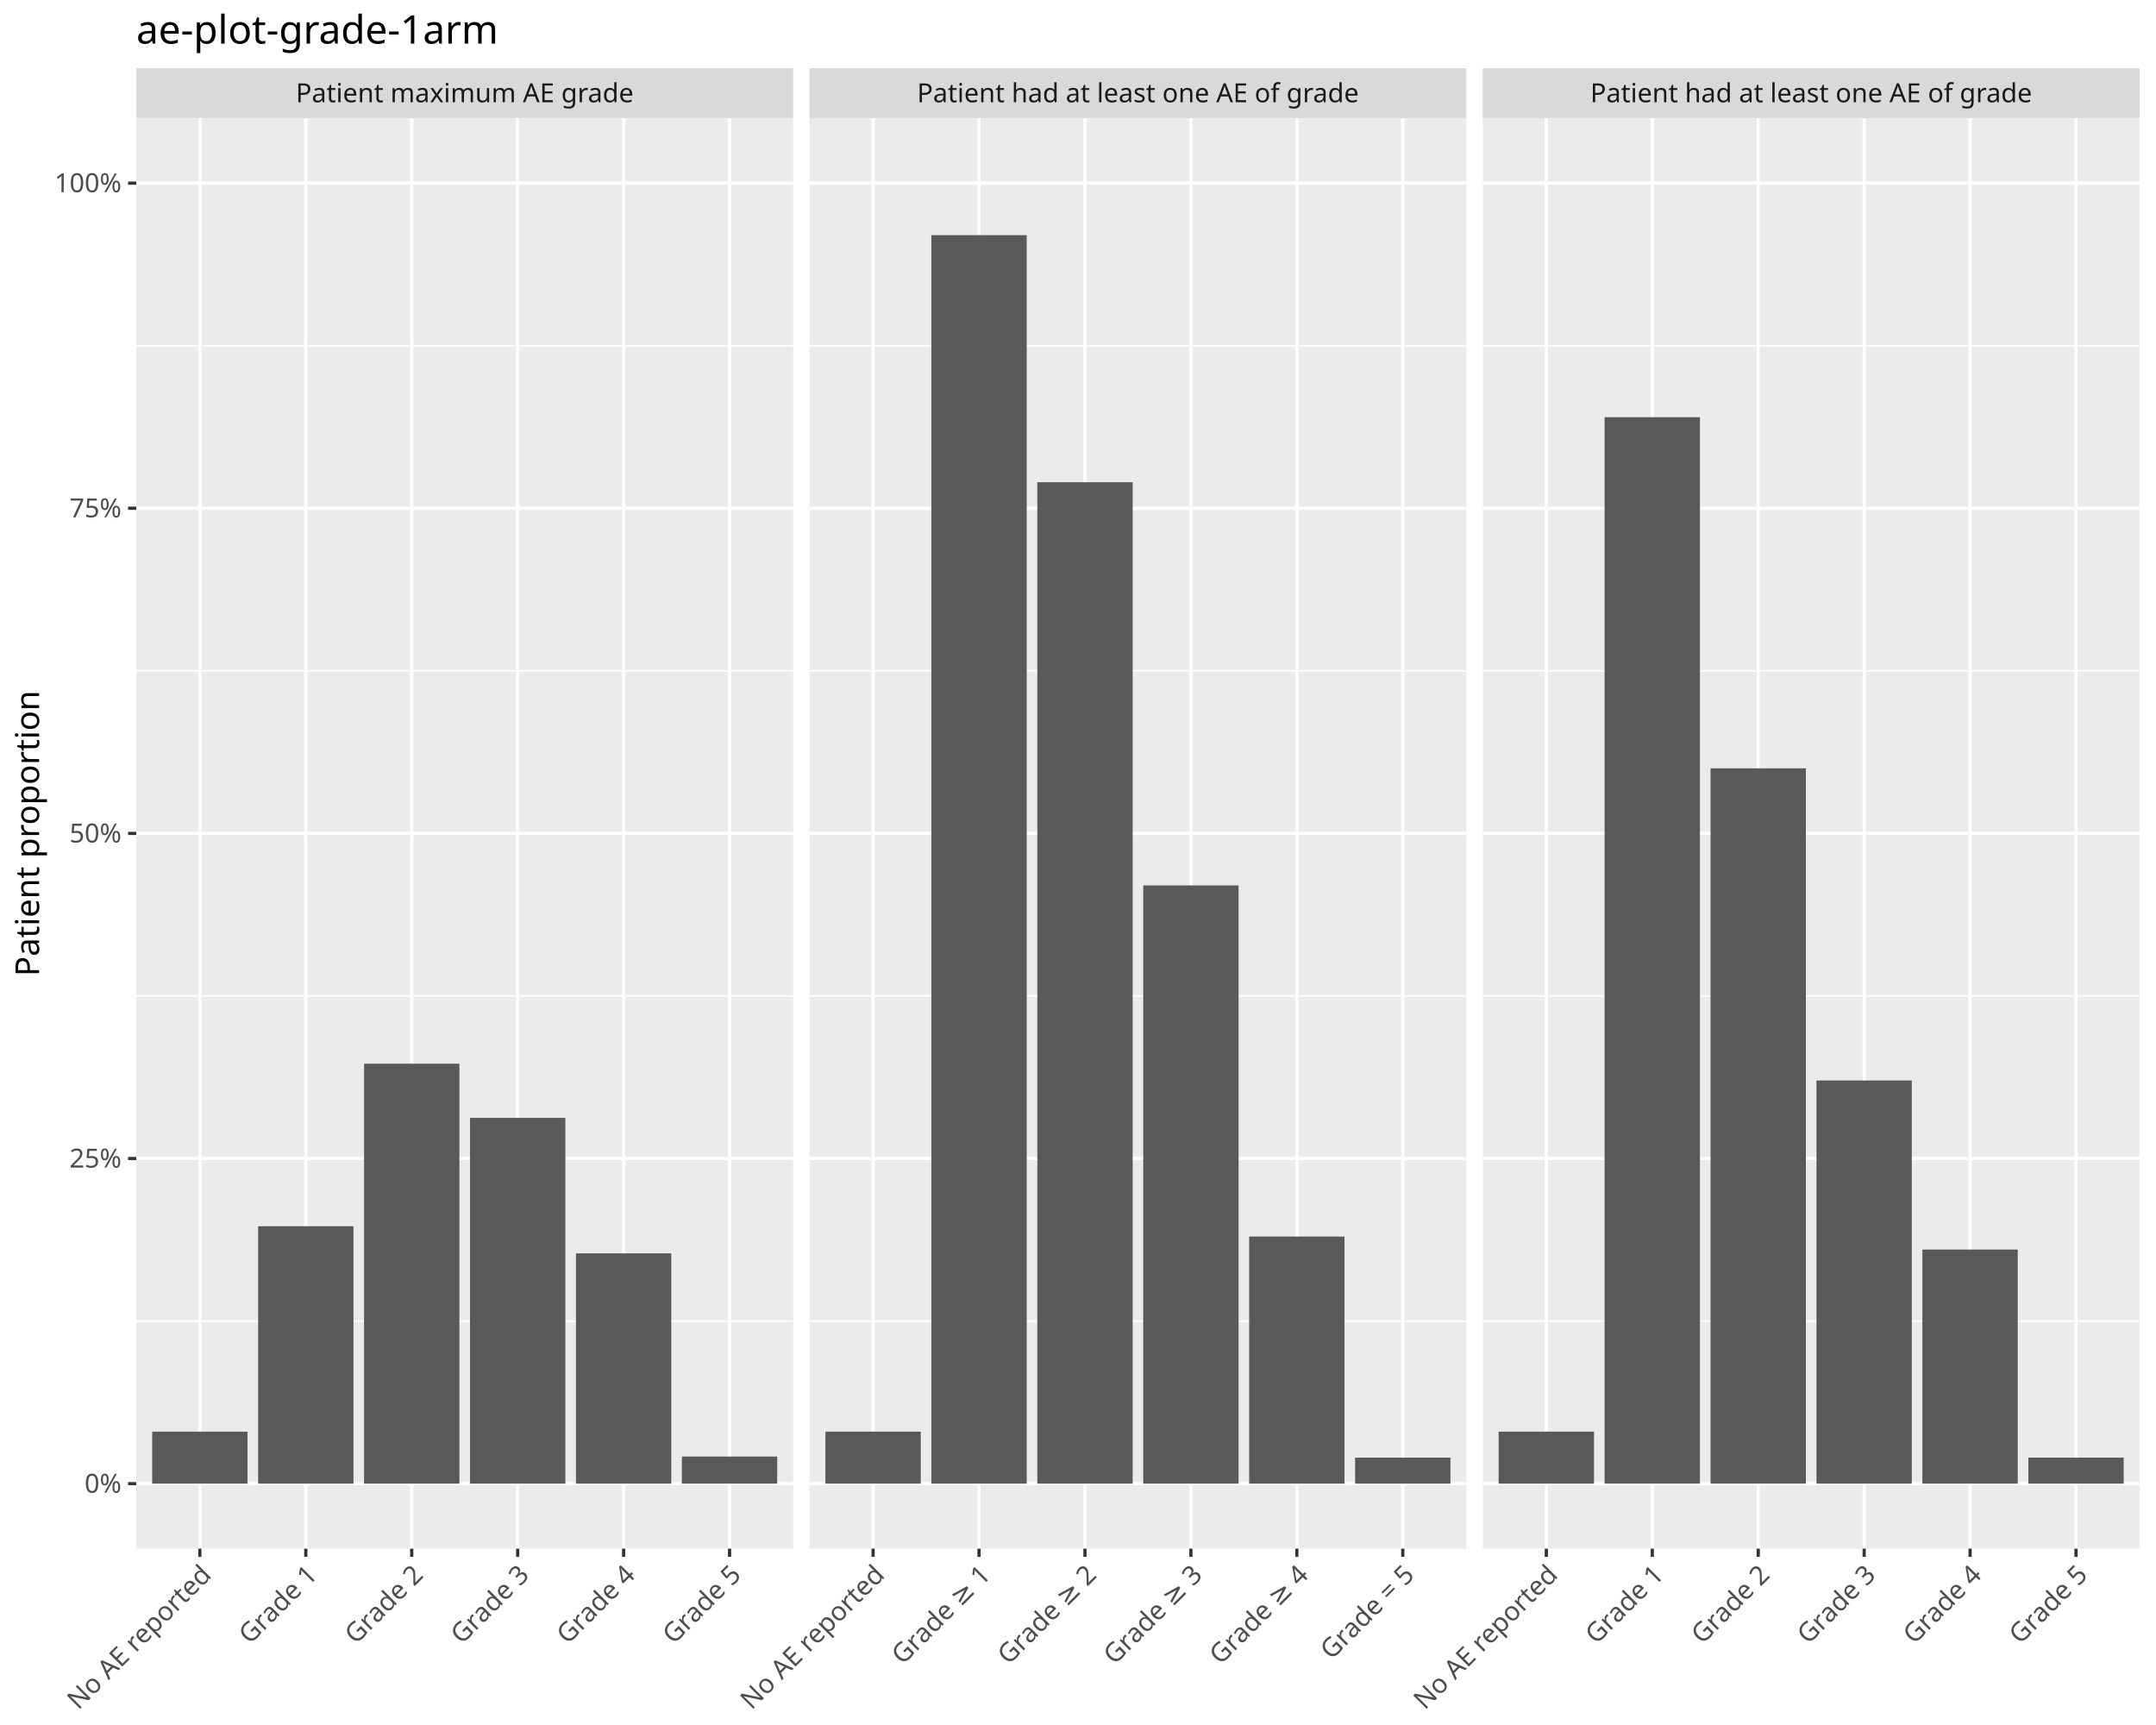
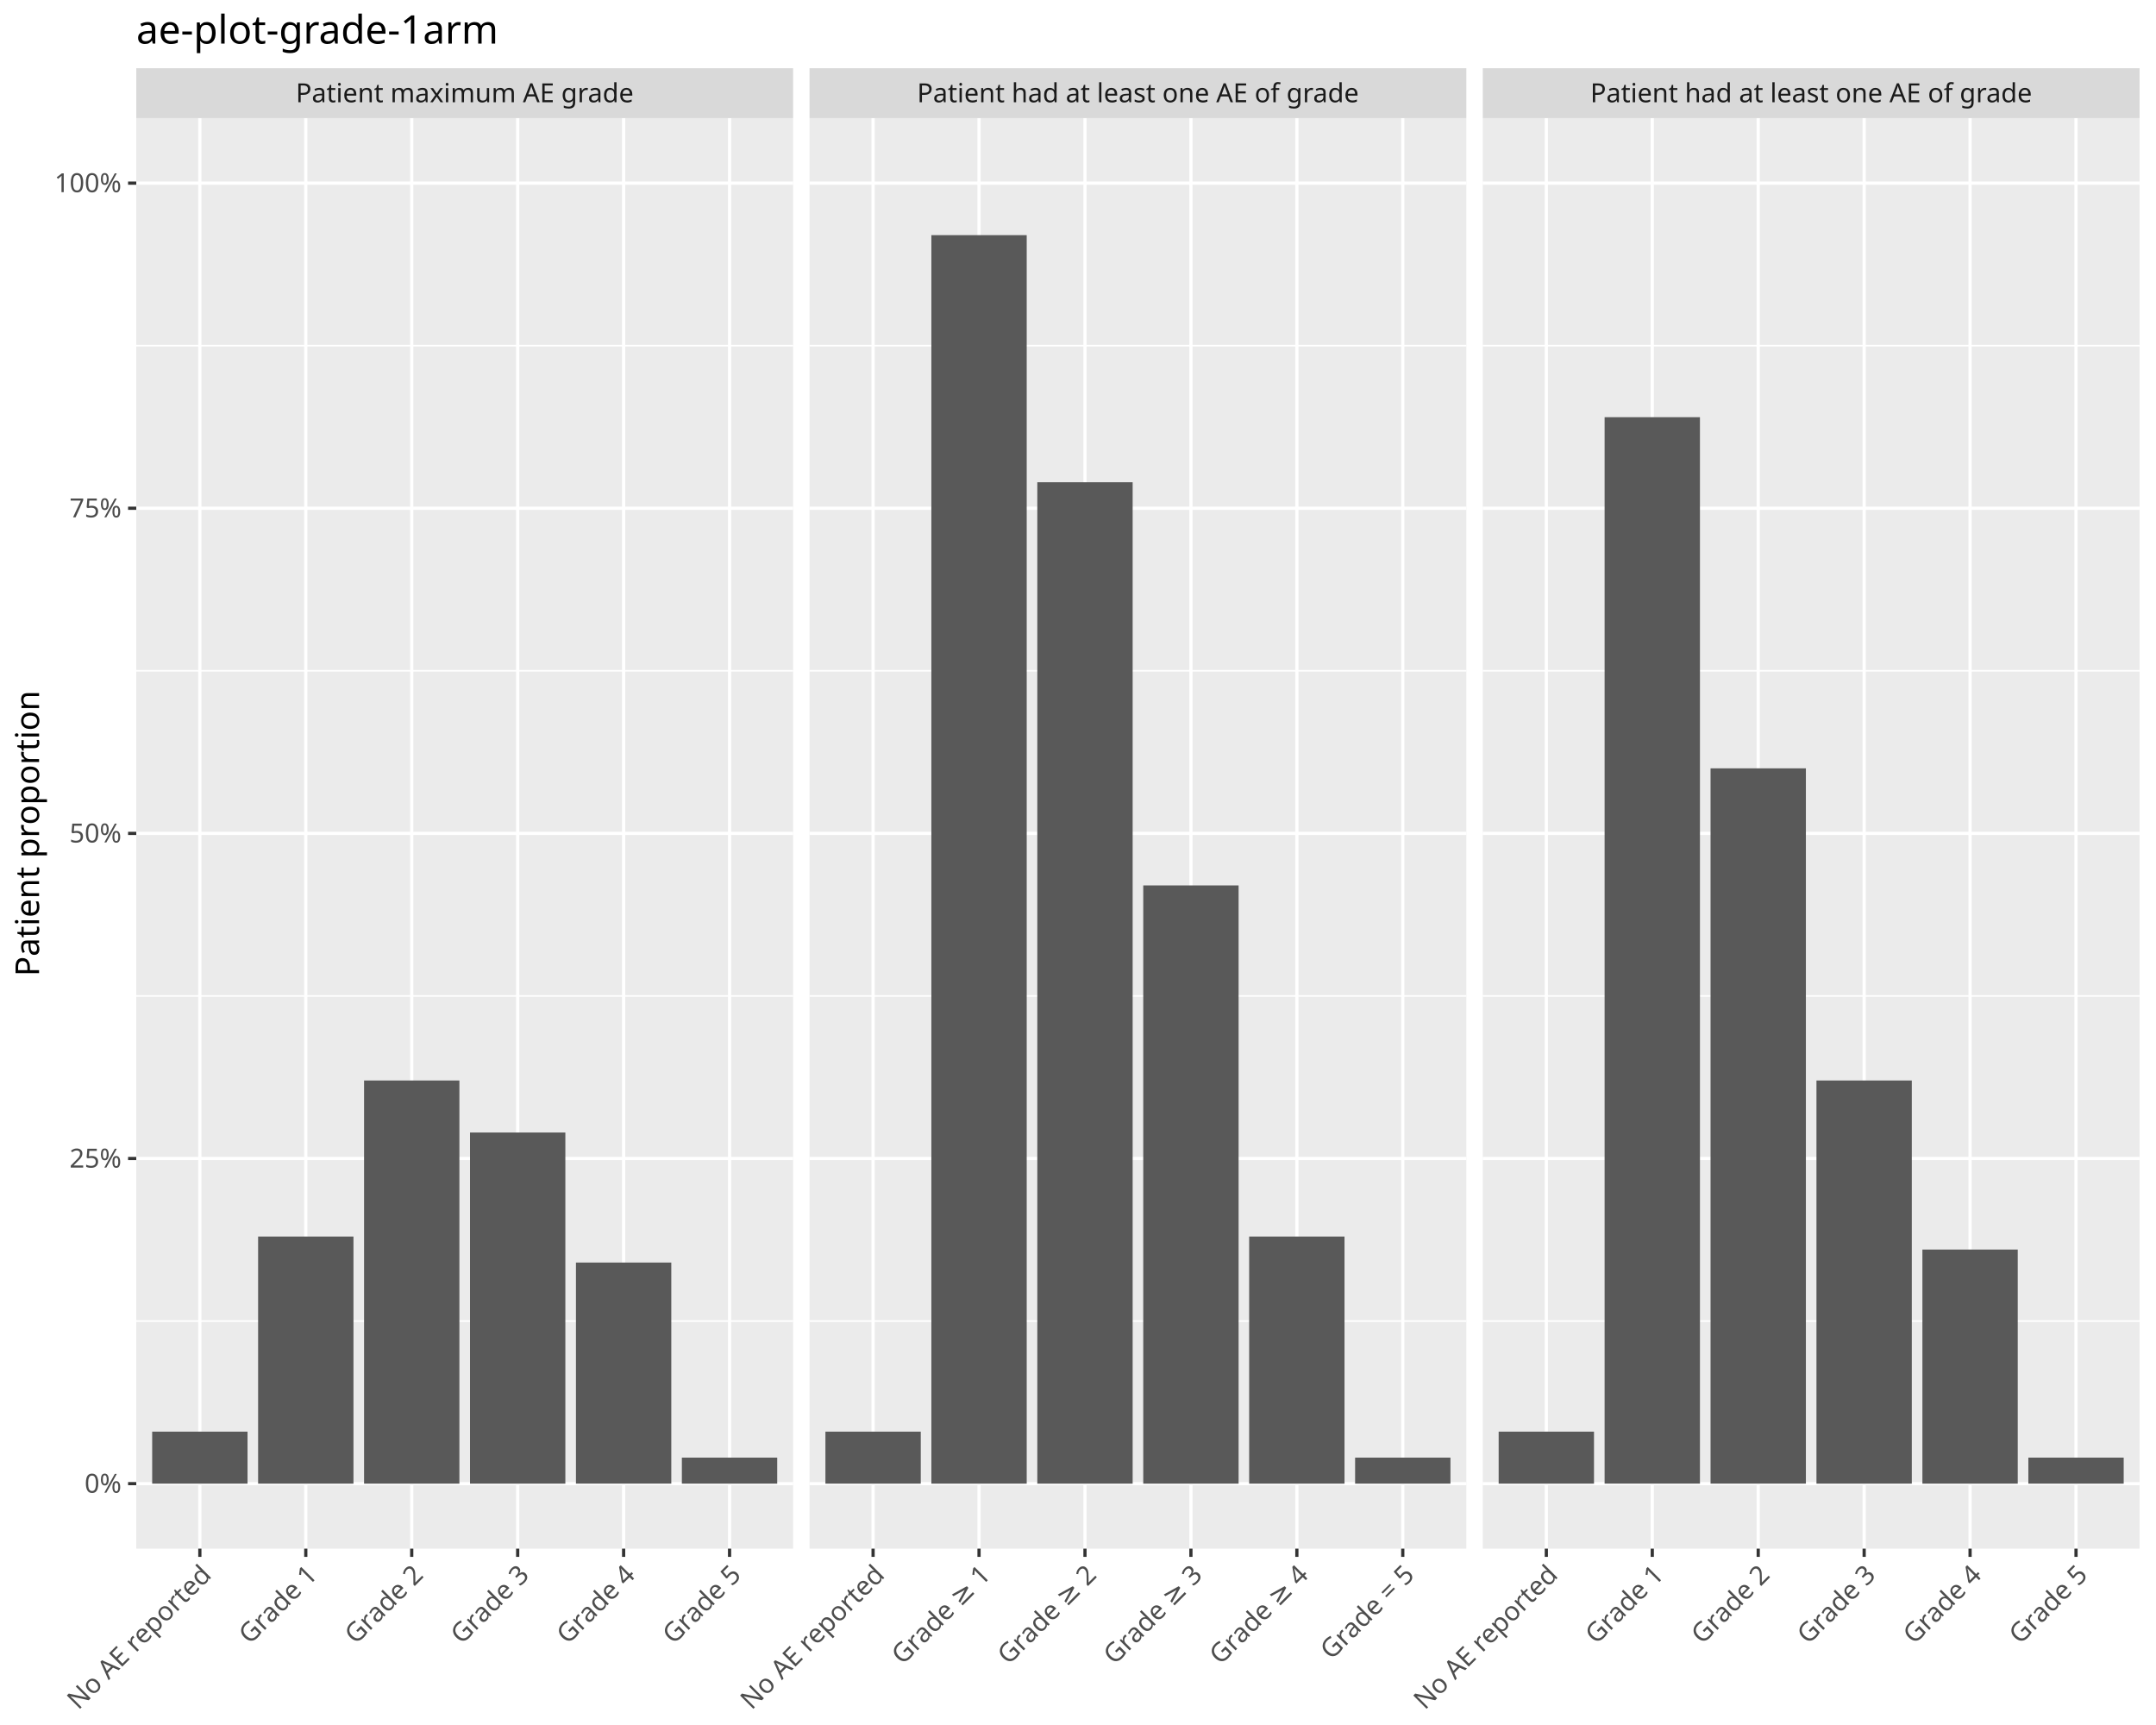
<svg xmlns="http://www.w3.org/2000/svg" class="svglite" data-engine-version="2.0" width="720.00pt" height="576.00pt" viewBox="0 0 720.00 576.00">
  <defs>
    <style type="text/css">
    .svglite line, .svglite polyline, .svglite polygon, .svglite path, .svglite rect, .svglite circle {
      fill: none;
      stroke: #000000;
      stroke-linecap: round;
      stroke-linejoin: round;
      stroke-miterlimit: 10.00;
    }
  </style>
  </defs>
  <rect width="100%" height="100%" style="stroke: none; fill: #FFFFFF;" />
  <defs>
    <clipPath id="cpMC4wMHw3MjAuMDB8MC4wMHw1NzYuMDA=">
      <rect x="0.00" y="0.00" width="720.00" height="576.00" />
    </clipPath>
  </defs>
  <g clip-path="url(#cpMC4wMHw3MjAuMDB8MC4wMHw1NzYuMDA=)">
    <rect x="0" y="0.00" width="720.00" height="576.00" style="stroke-width: 1.07; stroke: #FFFFFF; fill: #FFFFFF;" />
  </g>
  <defs>
    <clipPath id="cpNDUuNTF8MjY0Ljg2fDM5LjQzfDUxNy4xMg==">
      <rect x="45.51" y="39.43" width="219.35" height="477.69" />
    </clipPath>
  </defs>
  <g clip-path="url(#cpNDUuNTF8MjY0Ljg2fDM5LjQzfDUxNy4xMg==)">
    <rect x="45.51" y="39.43" width="219.35" height="477.69" style="stroke-width: 1.07; stroke: none; fill: #EBEBEB;" />
    <polyline points="45.51,441.12 264.86,441.12 " style="stroke-width: 0.53; stroke: #FFFFFF; stroke-linecap: butt;" />
    <polyline points="45.51,332.56 264.86,332.56 " style="stroke-width: 0.53; stroke: #FFFFFF; stroke-linecap: butt;" />
    <polyline points="45.51,223.99 264.86,223.99 " style="stroke-width: 0.53; stroke: #FFFFFF; stroke-linecap: butt;" />
    <polyline points="45.51,115.43 264.86,115.43 " style="stroke-width: 0.53; stroke: #FFFFFF; stroke-linecap: butt;" />
    <polyline points="45.51,495.41 264.86,495.41 " style="stroke-width: 1.07; stroke: #FFFFFF; stroke-linecap: butt;" />
    <polyline points="45.51,386.84 264.86,386.84 " style="stroke-width: 1.07; stroke: #FFFFFF; stroke-linecap: butt;" />
    <polyline points="45.51,278.28 264.86,278.28 " style="stroke-width: 1.07; stroke: #FFFFFF; stroke-linecap: butt;" />
    <polyline points="45.51,169.71 264.86,169.71 " style="stroke-width: 1.07; stroke: #FFFFFF; stroke-linecap: butt;" />
    <polyline points="45.51,61.15 264.86,61.15 " style="stroke-width: 1.07; stroke: #FFFFFF; stroke-linecap: butt;" />
    <polyline points="66.74,517.12 66.74,39.43 " style="stroke-width: 1.07; stroke: #FFFFFF; stroke-linecap: butt;" />
    <polyline points="102.12,517.12 102.12,39.43 " style="stroke-width: 1.07; stroke: #FFFFFF; stroke-linecap: butt;" />
    <polyline points="137.50,517.12 137.50,39.43 " style="stroke-width: 1.07; stroke: #FFFFFF; stroke-linecap: butt;" />
    <polyline points="172.88,517.12 172.88,39.43 " style="stroke-width: 1.07; stroke: #FFFFFF; stroke-linecap: butt;" />
    <polyline points="208.26,517.12 208.26,39.43 " style="stroke-width: 1.07; stroke: #FFFFFF; stroke-linecap: butt;" />
    <polyline points="243.64,517.12 243.64,39.43 " style="stroke-width: 1.07; stroke: #FFFFFF; stroke-linecap: butt;" />
    <rect x="50.82" y="478.04" width="31.84" height="17.37" style="stroke-width: 1.07; stroke: none; stroke-linecap: butt; stroke-linejoin: miter; fill: #595959;" />
-     <rect x="86.20" y="409.46" width="31.84" height="85.95" style="stroke-width: 1.07; stroke: none; stroke-linecap: butt; stroke-linejoin: miter; fill: #595959;" />
-     <rect x="121.58" y="355.18" width="31.84" height="140.23" style="stroke-width: 1.07; stroke: none; stroke-linecap: butt; stroke-linejoin: miter; fill: #595959;" />
-     <rect x="156.96" y="373.27" width="31.84" height="122.14" style="stroke-width: 1.07; stroke: none; stroke-linecap: butt; stroke-linejoin: miter; fill: #595959;" />
-     <rect x="192.34" y="418.51" width="31.84" height="76.90" style="stroke-width: 1.07; stroke: none; stroke-linecap: butt; stroke-linejoin: miter; fill: #595959;" />
-     <rect x="227.71" y="486.36" width="31.84" height="9.05" style="stroke-width: 1.07; stroke: none; stroke-linecap: butt; stroke-linejoin: miter; fill: #595959;" />
+     <rect x="86.20" y="412.90" width="31.84" height="82.51" style="stroke-width: 1.07; stroke: none; stroke-linecap: butt; stroke-linejoin: miter; fill: #595959;" />
+     <rect x="121.58" y="360.79" width="31.84" height="134.62" style="stroke-width: 1.07; stroke: none; stroke-linecap: butt; stroke-linejoin: miter; fill: #595959;" />
+     <rect x="156.96" y="378.16" width="31.84" height="117.25" style="stroke-width: 1.07; stroke: none; stroke-linecap: butt; stroke-linejoin: miter; fill: #595959;" />
+     <rect x="192.34" y="421.58" width="31.84" height="73.82" style="stroke-width: 1.07; stroke: none; stroke-linecap: butt; stroke-linejoin: miter; fill: #595959;" />
+     <rect x="227.71" y="486.72" width="31.84" height="8.69" style="stroke-width: 1.07; stroke: none; stroke-linecap: butt; stroke-linejoin: miter; fill: #595959;" />
  </g>
  <g clip-path="url(#cpMC4wMHw3MjAuMDB8MC4wMHw1NzYuMDA=)">
</g>
  <defs>
    <clipPath id="cpMjcwLjM0fDQ4OS42OXwzOS40M3w1MTcuMTI=">
      <rect x="270.34" y="39.43" width="219.35" height="477.69" />
    </clipPath>
  </defs>
  <g clip-path="url(#cpMjcwLjM0fDQ4OS42OXwzOS40M3w1MTcuMTI=)">
    <rect x="270.34" y="39.43" width="219.35" height="477.69" style="stroke-width: 1.07; stroke: none; fill: #EBEBEB;" />
    <polyline points="270.34,441.12 489.69,441.12 " style="stroke-width: 0.53; stroke: #FFFFFF; stroke-linecap: butt;" />
    <polyline points="270.34,332.56 489.69,332.56 " style="stroke-width: 0.53; stroke: #FFFFFF; stroke-linecap: butt;" />
    <polyline points="270.34,223.99 489.69,223.99 " style="stroke-width: 0.53; stroke: #FFFFFF; stroke-linecap: butt;" />
    <polyline points="270.34,115.43 489.69,115.43 " style="stroke-width: 0.53; stroke: #FFFFFF; stroke-linecap: butt;" />
    <polyline points="270.34,495.41 489.69,495.41 " style="stroke-width: 1.07; stroke: #FFFFFF; stroke-linecap: butt;" />
    <polyline points="270.34,386.84 489.69,386.84 " style="stroke-width: 1.07; stroke: #FFFFFF; stroke-linecap: butt;" />
    <polyline points="270.34,278.28 489.69,278.28 " style="stroke-width: 1.07; stroke: #FFFFFF; stroke-linecap: butt;" />
    <polyline points="270.34,169.71 489.69,169.71 " style="stroke-width: 1.07; stroke: #FFFFFF; stroke-linecap: butt;" />
    <polyline points="270.34,61.15 489.69,61.15 " style="stroke-width: 1.07; stroke: #FFFFFF; stroke-linecap: butt;" />
    <polyline points="291.57,517.12 291.57,39.43 " style="stroke-width: 1.07; stroke: #FFFFFF; stroke-linecap: butt;" />
    <polyline points="326.95,517.12 326.95,39.43 " style="stroke-width: 1.07; stroke: #FFFFFF; stroke-linecap: butt;" />
    <polyline points="362.33,517.12 362.33,39.43 " style="stroke-width: 1.07; stroke: #FFFFFF; stroke-linecap: butt;" />
    <polyline points="397.71,517.12 397.71,39.43 " style="stroke-width: 1.07; stroke: #FFFFFF; stroke-linecap: butt;" />
    <polyline points="433.09,517.12 433.09,39.43 " style="stroke-width: 1.07; stroke: #FFFFFF; stroke-linecap: butt;" />
    <polyline points="468.46,517.12 468.46,39.43 " style="stroke-width: 1.07; stroke: #FFFFFF; stroke-linecap: butt;" />
    <rect x="275.65" y="478.04" width="31.84" height="17.37" style="stroke-width: 1.07; stroke: none; stroke-linecap: butt; stroke-linejoin: miter; fill: #595959;" />
    <rect x="311.03" y="78.52" width="31.84" height="416.89" style="stroke-width: 1.07; stroke: none; stroke-linecap: butt; stroke-linejoin: miter; fill: #595959;" />
    <rect x="346.41" y="161.03" width="31.84" height="334.38" style="stroke-width: 1.07; stroke: none; stroke-linecap: butt; stroke-linejoin: miter; fill: #595959;" />
    <rect x="381.79" y="295.65" width="31.84" height="199.76" style="stroke-width: 1.07; stroke: none; stroke-linecap: butt; stroke-linejoin: miter; fill: #595959;" />
    <rect x="417.16" y="412.90" width="31.84" height="82.51" style="stroke-width: 1.07; stroke: none; stroke-linecap: butt; stroke-linejoin: miter; fill: #595959;" />
    <rect x="452.54" y="486.72" width="31.84" height="8.69" style="stroke-width: 1.07; stroke: none; stroke-linecap: butt; stroke-linejoin: miter; fill: #595959;" />
  </g>
  <g clip-path="url(#cpMC4wMHw3MjAuMDB8MC4wMHw1NzYuMDA=)">
</g>
  <defs>
    <clipPath id="cpNDk1LjE3fDcxNC41MnwzOS40M3w1MTcuMTI=">
      <rect x="495.17" y="39.43" width="219.35" height="477.69" />
    </clipPath>
  </defs>
  <g clip-path="url(#cpNDk1LjE3fDcxNC41MnwzOS40M3w1MTcuMTI=)">
    <rect x="495.17" y="39.43" width="219.35" height="477.69" style="stroke-width: 1.07; stroke: none; fill: #EBEBEB;" />
    <polyline points="495.17,441.12 714.52,441.12 " style="stroke-width: 0.53; stroke: #FFFFFF; stroke-linecap: butt;" />
    <polyline points="495.17,332.56 714.52,332.56 " style="stroke-width: 0.53; stroke: #FFFFFF; stroke-linecap: butt;" />
    <polyline points="495.17,223.99 714.52,223.99 " style="stroke-width: 0.53; stroke: #FFFFFF; stroke-linecap: butt;" />
    <polyline points="495.17,115.43 714.52,115.43 " style="stroke-width: 0.53; stroke: #FFFFFF; stroke-linecap: butt;" />
    <polyline points="495.17,495.41 714.52,495.41 " style="stroke-width: 1.07; stroke: #FFFFFF; stroke-linecap: butt;" />
    <polyline points="495.17,386.84 714.52,386.84 " style="stroke-width: 1.07; stroke: #FFFFFF; stroke-linecap: butt;" />
    <polyline points="495.17,278.28 714.52,278.28 " style="stroke-width: 1.07; stroke: #FFFFFF; stroke-linecap: butt;" />
    <polyline points="495.17,169.71 714.52,169.71 " style="stroke-width: 1.07; stroke: #FFFFFF; stroke-linecap: butt;" />
    <polyline points="495.17,61.15 714.52,61.15 " style="stroke-width: 1.07; stroke: #FFFFFF; stroke-linecap: butt;" />
    <polyline points="516.40,517.12 516.40,39.43 " style="stroke-width: 1.07; stroke: #FFFFFF; stroke-linecap: butt;" />
    <polyline points="551.78,517.12 551.78,39.43 " style="stroke-width: 1.07; stroke: #FFFFFF; stroke-linecap: butt;" />
    <polyline points="587.16,517.12 587.16,39.43 " style="stroke-width: 1.07; stroke: #FFFFFF; stroke-linecap: butt;" />
    <polyline points="622.54,517.12 622.54,39.43 " style="stroke-width: 1.07; stroke: #FFFFFF; stroke-linecap: butt;" />
    <polyline points="657.91,517.12 657.91,39.43 " style="stroke-width: 1.07; stroke: #FFFFFF; stroke-linecap: butt;" />
    <polyline points="693.29,517.12 693.29,39.43 " style="stroke-width: 1.07; stroke: #FFFFFF; stroke-linecap: butt;" />
    <rect x="500.48" y="478.04" width="31.84" height="17.37" style="stroke-width: 1.07; stroke: none; stroke-linecap: butt; stroke-linejoin: miter; fill: #595959;" />
    <rect x="535.86" y="139.31" width="31.84" height="356.09" style="stroke-width: 1.07; stroke: none; stroke-linecap: butt; stroke-linejoin: miter; fill: #595959;" />
    <rect x="571.24" y="256.56" width="31.84" height="238.84" style="stroke-width: 1.07; stroke: none; stroke-linecap: butt; stroke-linejoin: miter; fill: #595959;" />
    <rect x="606.61" y="360.79" width="31.84" height="134.62" style="stroke-width: 1.07; stroke: none; stroke-linecap: butt; stroke-linejoin: miter; fill: #595959;" />
    <rect x="641.99" y="417.24" width="31.84" height="78.17" style="stroke-width: 1.07; stroke: none; stroke-linecap: butt; stroke-linejoin: miter; fill: #595959;" />
    <rect x="677.37" y="486.72" width="31.84" height="8.69" style="stroke-width: 1.07; stroke: none; stroke-linecap: butt; stroke-linejoin: miter; fill: #595959;" />
  </g>
  <g clip-path="url(#cpMC4wMHw3MjAuMDB8MC4wMHw1NzYuMDA=)">
</g>
  <defs>
    <clipPath id="cpNDUuNTF8MjY0Ljg2fDIyLjc4fDM5LjQz">
      <rect x="45.51" y="22.78" width="219.35" height="16.65" />
    </clipPath>
  </defs>
  <g clip-path="url(#cpNDUuNTF8MjY0Ljg2fDIyLjc4fDM5LjQz)">
    <rect x="45.51" y="22.78" width="219.35" height="16.65" style="stroke-width: 1.07; stroke: none; fill: #D9D9D9;" />
    <text x="155.19" y="34.14" text-anchor="middle" style="font-size: 8.80px; fill: #1A1A1A; font-family: sans;" textLength="107.13px" lengthAdjust="spacingAndGlyphs">Patient maximum AE grade</text>
  </g>
  <g clip-path="url(#cpMC4wMHw3MjAuMDB8MC4wMHw1NzYuMDA=)">
</g>
  <defs>
    <clipPath id="cpMjcwLjM0fDQ4OS42OXwyMi43OHwzOS40Mw==">
      <rect x="270.34" y="22.78" width="219.35" height="16.65" />
    </clipPath>
  </defs>
  <g clip-path="url(#cpMjcwLjM0fDQ4OS42OXwyMi43OHwzOS40Mw==)">
    <rect x="270.34" y="22.78" width="219.35" height="16.65" style="stroke-width: 1.07; stroke: none; fill: #D9D9D9;" />
    <text x="380.02" y="34.14" text-anchor="middle" style="font-size: 8.80px; fill: #1A1A1A; font-family: sans;" textLength="141.40px" lengthAdjust="spacingAndGlyphs">Patient had at least one AE of grade</text>
  </g>
  <g clip-path="url(#cpMC4wMHw3MjAuMDB8MC4wMHw1NzYuMDA=)">
</g>
  <defs>
    <clipPath id="cpNDk1LjE3fDcxNC41MnwyMi43OHwzOS40Mw==">
      <rect x="495.17" y="22.78" width="219.35" height="16.65" />
    </clipPath>
  </defs>
  <g clip-path="url(#cpNDk1LjE3fDcxNC41MnwyMi43OHwzOS40Mw==)">
    <rect x="495.17" y="22.78" width="219.35" height="16.65" style="stroke-width: 1.07; stroke: none; fill: #D9D9D9;" />
    <text x="604.85" y="34.14" text-anchor="middle" style="font-size: 8.80px; fill: #1A1A1A; font-family: sans;" textLength="143.84px" lengthAdjust="spacingAndGlyphs">Patient had at least one AE of grade </text>
  </g>
  <g clip-path="url(#cpMC4wMHw3MjAuMDB8MC4wMHw1NzYuMDA=)">
    <polyline points="66.74,519.86 66.74,517.12 " style="stroke-width: 1.07; stroke: #333333; stroke-linecap: butt;" />
    <polyline points="102.12,519.86 102.12,517.12 " style="stroke-width: 1.07; stroke: #333333; stroke-linecap: butt;" />
    <polyline points="137.50,519.86 137.50,517.12 " style="stroke-width: 1.07; stroke: #333333; stroke-linecap: butt;" />
    <polyline points="172.88,519.86 172.88,517.12 " style="stroke-width: 1.07; stroke: #333333; stroke-linecap: butt;" />
    <polyline points="208.26,519.86 208.26,517.12 " style="stroke-width: 1.07; stroke: #333333; stroke-linecap: butt;" />
    <polyline points="243.64,519.86 243.64,517.12 " style="stroke-width: 1.07; stroke: #333333; stroke-linecap: butt;" />
    <text transform="translate(71.02,526.33) rotate(-45)" text-anchor="end" style="font-size: 8.80px; fill: #4D4D4D; font-family: sans;" textLength="60.66px" lengthAdjust="spacingAndGlyphs">No AE reported</text>
    <text transform="translate(106.40,526.33) rotate(-45)" text-anchor="end" style="font-size: 8.80px; fill: #4D4D4D; font-family: sans;" textLength="31.80px" lengthAdjust="spacingAndGlyphs">Grade 1</text>
    <text transform="translate(141.78,526.33) rotate(-45)" text-anchor="end" style="font-size: 8.80px; fill: #4D4D4D; font-family: sans;" textLength="31.80px" lengthAdjust="spacingAndGlyphs">Grade 2</text>
    <text transform="translate(177.16,526.33) rotate(-45)" text-anchor="end" style="font-size: 8.80px; fill: #4D4D4D; font-family: sans;" textLength="31.80px" lengthAdjust="spacingAndGlyphs">Grade 3</text>
    <text transform="translate(212.54,526.33) rotate(-45)" text-anchor="end" style="font-size: 8.80px; fill: #4D4D4D; font-family: sans;" textLength="31.80px" lengthAdjust="spacingAndGlyphs">Grade 4</text>
    <text transform="translate(247.92,526.33) rotate(-45)" text-anchor="end" style="font-size: 8.80px; fill: #4D4D4D; font-family: sans;" textLength="31.80px" lengthAdjust="spacingAndGlyphs">Grade 5</text>
    <polyline points="291.57,519.86 291.57,517.12 " style="stroke-width: 1.07; stroke: #333333; stroke-linecap: butt;" />
    <polyline points="326.95,519.86 326.95,517.12 " style="stroke-width: 1.07; stroke: #333333; stroke-linecap: butt;" />
    <polyline points="362.33,519.86 362.33,517.12 " style="stroke-width: 1.07; stroke: #333333; stroke-linecap: butt;" />
    <polyline points="397.71,519.86 397.71,517.12 " style="stroke-width: 1.07; stroke: #333333; stroke-linecap: butt;" />
    <polyline points="433.09,519.86 433.09,517.12 " style="stroke-width: 1.07; stroke: #333333; stroke-linecap: butt;" />
    <polyline points="468.46,519.86 468.46,517.12 " style="stroke-width: 1.07; stroke: #333333; stroke-linecap: butt;" />
    <text transform="translate(295.85,526.33) rotate(-45)" text-anchor="end" style="font-size: 8.80px; fill: #4D4D4D; font-family: sans;" textLength="60.66px" lengthAdjust="spacingAndGlyphs">No AE reported</text>
    <text transform="translate(331.23,526.33) rotate(-45)" text-anchor="end" style="font-size: 8.80px; fill: #4D4D4D; font-family: sans;" textLength="39.08px" lengthAdjust="spacingAndGlyphs">Grade ≥ 1</text>
    <text transform="translate(366.61,526.33) rotate(-45)" text-anchor="end" style="font-size: 8.80px; fill: #4D4D4D; font-family: sans;" textLength="39.08px" lengthAdjust="spacingAndGlyphs">Grade ≥ 2</text>
    <text transform="translate(401.99,526.33) rotate(-45)" text-anchor="end" style="font-size: 8.80px; fill: #4D4D4D; font-family: sans;" textLength="39.08px" lengthAdjust="spacingAndGlyphs">Grade ≥ 3</text>
    <text transform="translate(437.37,526.33) rotate(-45)" text-anchor="end" style="font-size: 8.80px; fill: #4D4D4D; font-family: sans;" textLength="39.08px" lengthAdjust="spacingAndGlyphs">Grade ≥ 4</text>
    <text transform="translate(472.75,526.33) rotate(-45)" text-anchor="end" style="font-size: 8.80px; fill: #4D4D4D; font-family: sans;" textLength="39.39px" lengthAdjust="spacingAndGlyphs">Grade = 5</text>
    <polyline points="516.40,519.86 516.40,517.12 " style="stroke-width: 1.07; stroke: #333333; stroke-linecap: butt;" />
    <polyline points="551.78,519.86 551.78,517.12 " style="stroke-width: 1.07; stroke: #333333; stroke-linecap: butt;" />
    <polyline points="587.16,519.86 587.16,517.12 " style="stroke-width: 1.07; stroke: #333333; stroke-linecap: butt;" />
    <polyline points="622.54,519.86 622.54,517.12 " style="stroke-width: 1.07; stroke: #333333; stroke-linecap: butt;" />
    <polyline points="657.91,519.86 657.91,517.12 " style="stroke-width: 1.07; stroke: #333333; stroke-linecap: butt;" />
    <polyline points="693.29,519.86 693.29,517.12 " style="stroke-width: 1.07; stroke: #333333; stroke-linecap: butt;" />
    <text transform="translate(520.68,526.33) rotate(-45)" text-anchor="end" style="font-size: 8.80px; fill: #4D4D4D; font-family: sans;" textLength="60.66px" lengthAdjust="spacingAndGlyphs">No AE reported</text>
    <text transform="translate(556.06,526.33) rotate(-45)" text-anchor="end" style="font-size: 8.80px; fill: #4D4D4D; font-family: sans;" textLength="31.80px" lengthAdjust="spacingAndGlyphs">Grade 1</text>
    <text transform="translate(591.44,526.33) rotate(-45)" text-anchor="end" style="font-size: 8.80px; fill: #4D4D4D; font-family: sans;" textLength="31.80px" lengthAdjust="spacingAndGlyphs">Grade 2</text>
    <text transform="translate(626.82,526.33) rotate(-45)" text-anchor="end" style="font-size: 8.80px; fill: #4D4D4D; font-family: sans;" textLength="31.80px" lengthAdjust="spacingAndGlyphs">Grade 3</text>
    <text transform="translate(662.20,526.33) rotate(-45)" text-anchor="end" style="font-size: 8.80px; fill: #4D4D4D; font-family: sans;" textLength="31.80px" lengthAdjust="spacingAndGlyphs">Grade 4</text>
    <text transform="translate(697.58,526.33) rotate(-45)" text-anchor="end" style="font-size: 8.80px; fill: #4D4D4D; font-family: sans;" textLength="31.80px" lengthAdjust="spacingAndGlyphs">Grade 5</text>
    <text x="40.58" y="498.44" text-anchor="end" style="font-size: 8.80px; fill: #4D4D4D; font-family: sans;" textLength="12.72px" lengthAdjust="spacingAndGlyphs">0%</text>
    <text x="40.58" y="389.87" text-anchor="end" style="font-size: 8.80px; fill: #4D4D4D; font-family: sans;" textLength="17.61px" lengthAdjust="spacingAndGlyphs">25%</text>
    <text x="40.58" y="281.31" text-anchor="end" style="font-size: 8.80px; fill: #4D4D4D; font-family: sans;" textLength="17.61px" lengthAdjust="spacingAndGlyphs">50%</text>
    <text x="40.58" y="172.74" text-anchor="end" style="font-size: 8.80px; fill: #4D4D4D; font-family: sans;" textLength="17.61px" lengthAdjust="spacingAndGlyphs">75%</text>
    <text x="40.58" y="64.17" text-anchor="end" style="font-size: 8.80px; fill: #4D4D4D; font-family: sans;" textLength="22.51px" lengthAdjust="spacingAndGlyphs">100%</text>
    <polyline points="42.77,495.41 45.51,495.41 " style="stroke-width: 1.07; stroke: #333333; stroke-linecap: butt;" />
    <polyline points="42.77,386.84 45.51,386.84 " style="stroke-width: 1.07; stroke: #333333; stroke-linecap: butt;" />
    <polyline points="42.77,278.28 45.51,278.28 " style="stroke-width: 1.07; stroke: #333333; stroke-linecap: butt;" />
    <polyline points="42.77,169.71 45.51,169.71 " style="stroke-width: 1.07; stroke: #333333; stroke-linecap: butt;" />
    <polyline points="42.77,61.15 45.51,61.15 " style="stroke-width: 1.07; stroke: #333333; stroke-linecap: butt;" />
    <text transform="translate(13.05,278.28) rotate(-90)" text-anchor="middle" style="font-size: 11.00px; font-family: sans;" textLength="86.84px" lengthAdjust="spacingAndGlyphs">Patient proportion</text>
    <text x="45.51" y="14.56" style="font-size: 13.20px; font-family: sans;" textLength="112.99px" lengthAdjust="spacingAndGlyphs">ae-plot-grade-1arm</text>
  </g>
</svg>
